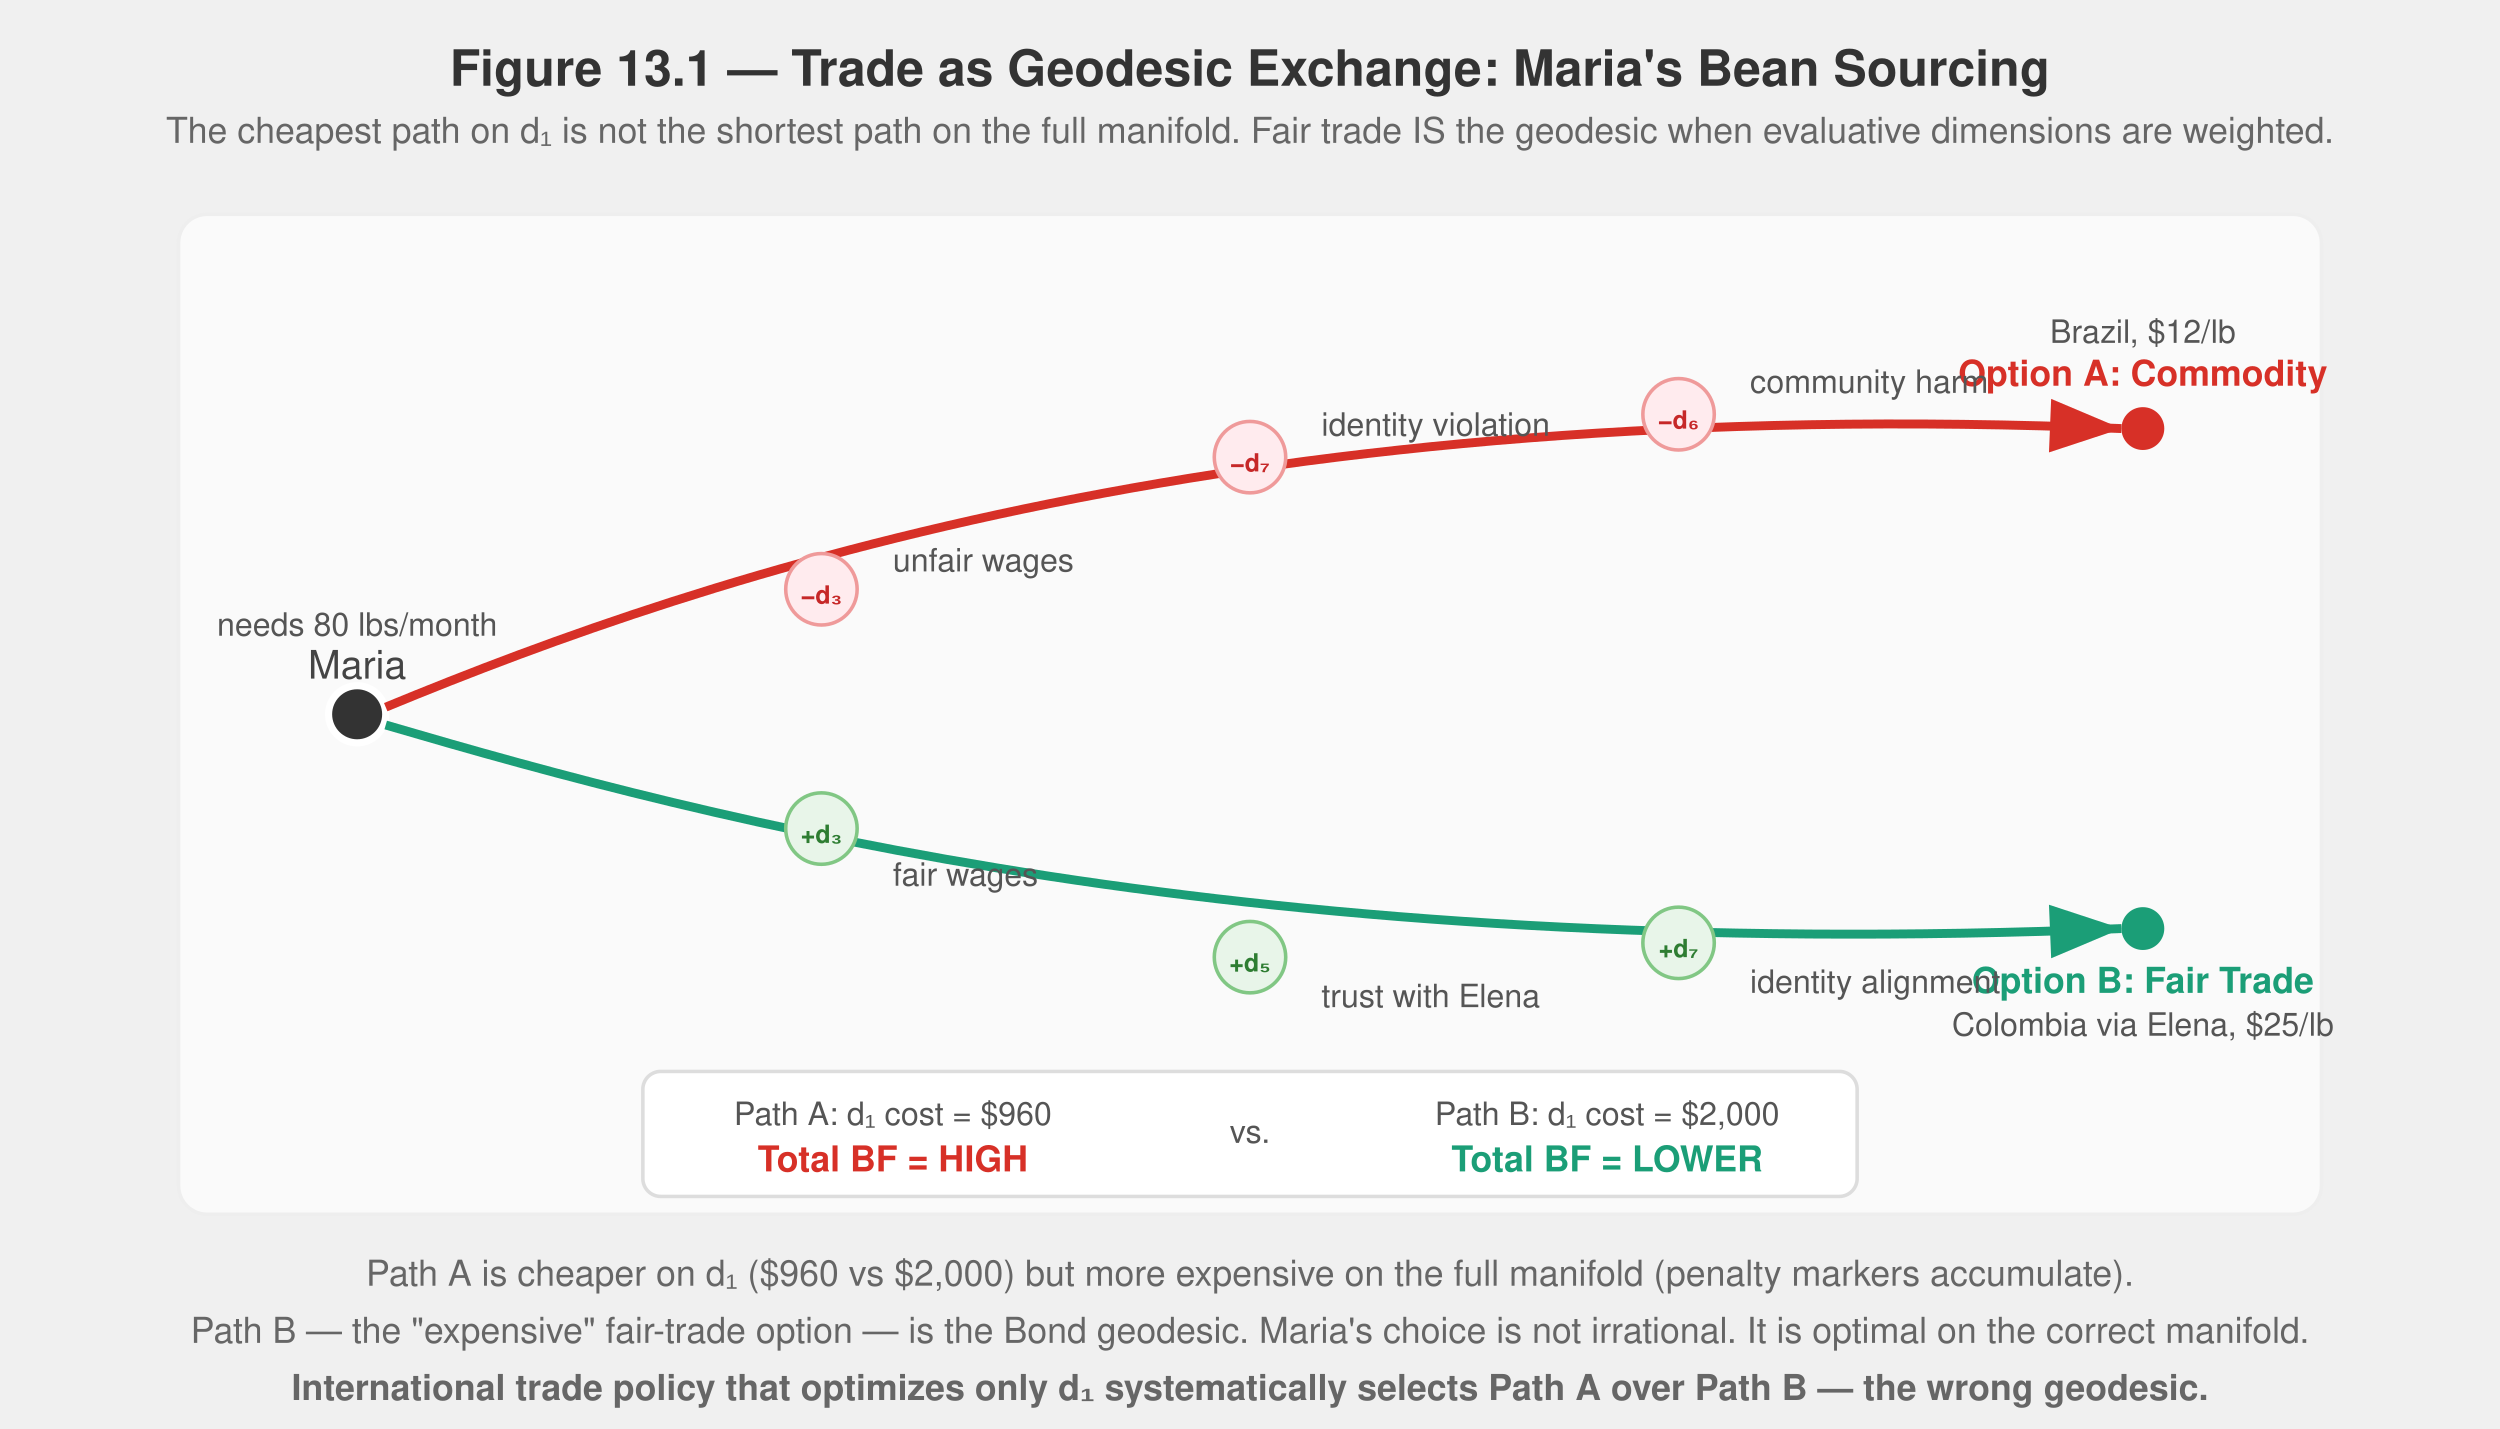
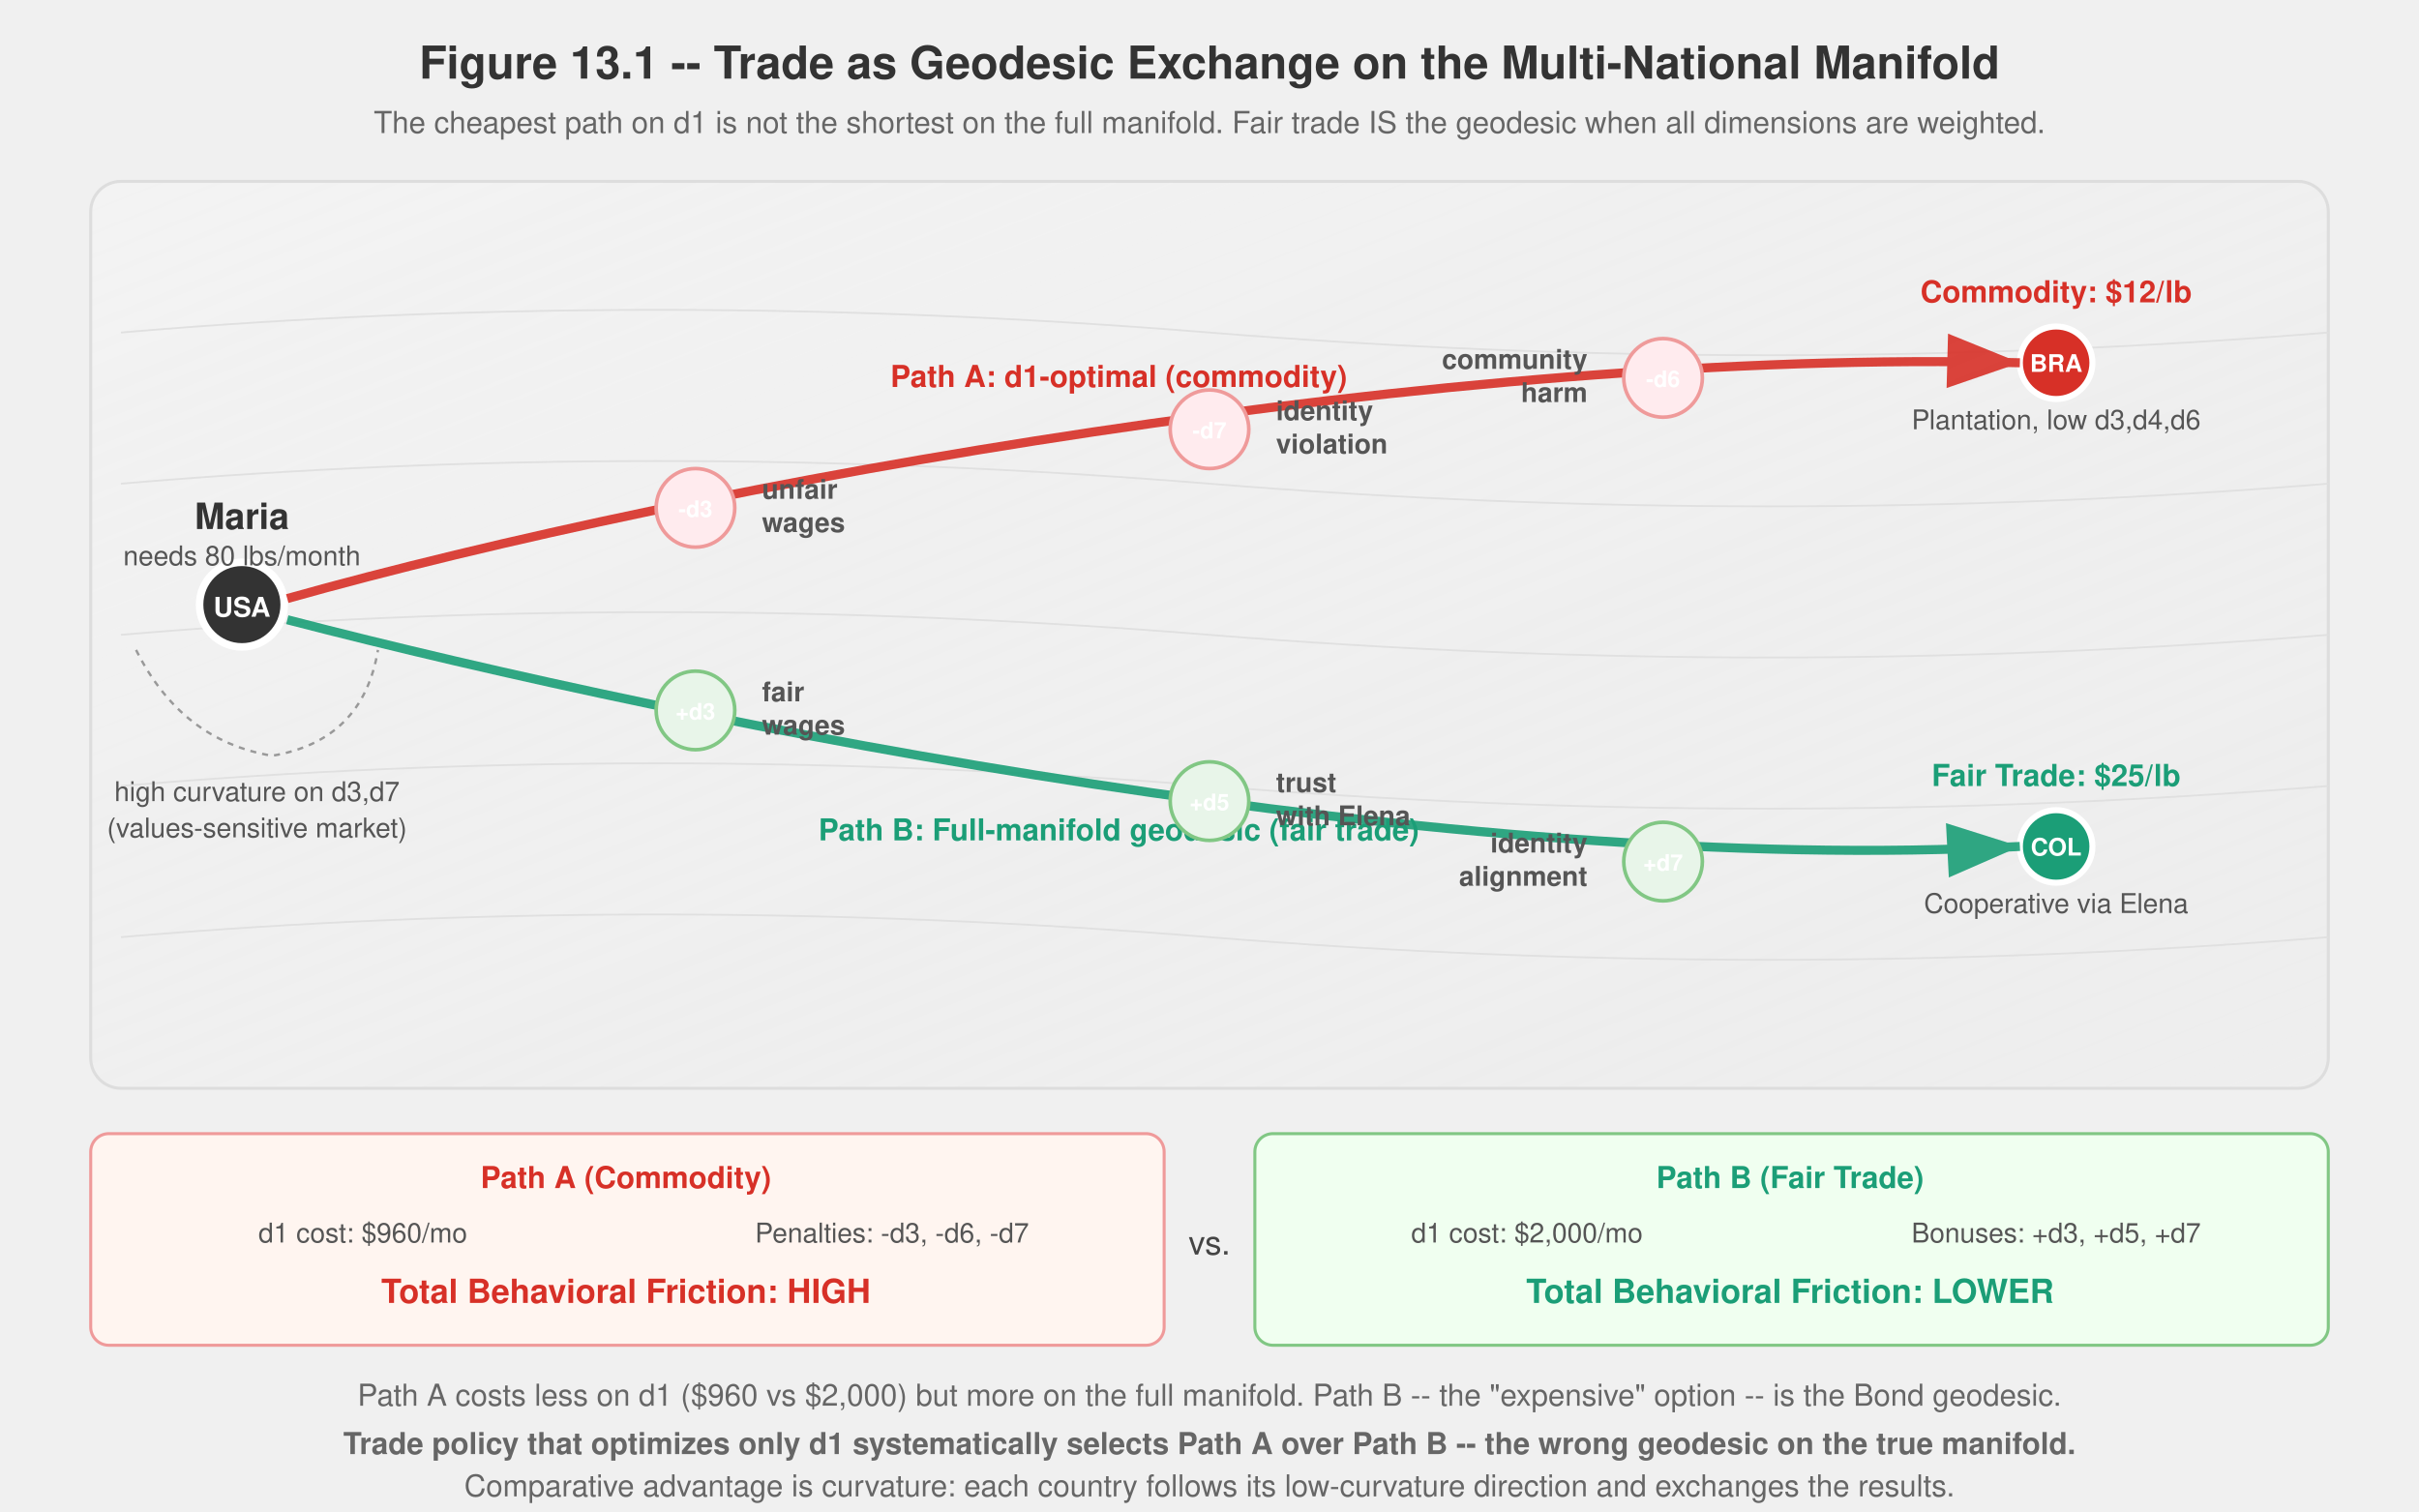
- <svg xmlns="http://www.w3.org/2000/svg" viewBox="0 0 700 400" font-family="'Helvetica Neue', Helvetica, Arial, sans-serif">
+ <svg xmlns="http://www.w3.org/2000/svg" viewBox="0 0 800 500" font-family="'Helvetica Neue', Helvetica, Arial, sans-serif">
  <defs>
    <style>
-       .title { font-size: 14px; font-weight: 600; fill: #333; }
+       .title { font-size: 15px; font-weight: 600; fill: #333; }
      .subtitle { font-size: 10px; fill: #666; }
      .label { font-size: 11px; fill: #444; font-weight: 500; }
      .small { font-size: 9px; fill: #555; }
      .path-label { font-size: 10px; font-weight: 600; }
-       .cost { font-size: 10px; font-weight: 700; }
+       .cost { font-size: 11px; font-weight: 700; }
+       .country { font-size: 12px; font-weight: 700; }
+       .dim-tag { font-size: 7.5px; font-weight: 700; fill: #fff; }
    </style>
    <marker id="arr-commodity" markerWidth="8" markerHeight="6" refX="8" refY="3" orient="auto">
      <polygon points="0 0, 8 3, 0 6" fill="#d73027" />
    </marker>
    <marker id="arr-fair" markerWidth="8" markerHeight="6" refX="8" refY="3" orient="auto">
      <polygon points="0 0, 8 3, 0 6" fill="#1b9e77" />
    </marker>
+     <linearGradient id="manifold-bg" x1="0%" y1="0%" x2="100%" y2="100%">
+       <stop offset="0%" style="stop-color:#f5f5f5;stop-opacity:0.6" />
+       <stop offset="100%" style="stop-color:#e8e8e8;stop-opacity:0.3" />
+     </linearGradient>
  </defs>
-   <text x="350" y="24" text-anchor="middle" class="title">Figure 13.1 — Trade as Geodesic Exchange: Maria's Bean Sourcing</text>
-   <text x="350" y="40" text-anchor="middle" class="subtitle">The cheapest path on d₁ is not the shortest path on the full manifold. Fair trade IS the geodesic when evaluative dimensions are weighted.</text>
-   <g transform="translate(50, 60)">
-     <rect x="0" y="0" width="600" height="280" fill="#fafafa" stroke="#eee" stroke-width="1" rx="8" />
-     <circle cx="50" cy="140" r="8" fill="#333" stroke="#fff" stroke-width="2" />
-     <text x="50" y="130" text-anchor="middle" class="label">Maria</text>
-     <text x="50" y="118" text-anchor="middle" class="small">needs 80 lbs/month</text>
-     <circle cx="550" cy="60" r="6" fill="#d73027" />
-     <text x="550" y="48" text-anchor="middle" class="path-label" fill="#d73027">Option A: Commodity</text>
-     <text x="550" y="36" text-anchor="middle" class="small" fill="#d73027">Brazil, $12/lb</text>
-     <circle cx="550" cy="200" r="6" fill="#1b9e77" />
-     <text x="550" y="218" text-anchor="middle" class="path-label" fill="#1b9e77">Option B: Fair Trade</text>
-     <text x="550" y="230" text-anchor="middle" class="small" fill="#1b9e77">Colombia via Elena, $25/lb</text>
-     <path d="M 58,138 C 150,100 300,50 544,60" fill="none" stroke="#d73027" stroke-width="2.5" marker-end="url(#arr-commodity)" />
-     <circle cx="180" cy="105" r="10" fill="#ffebee" stroke="#ef9a9a" stroke-width="1" />
-     <text x="180" y="109" text-anchor="middle" font-size="7" fill="#c62828" font-weight="700">−d₃</text>
-     <text x="200" y="100" class="small" fill="#c62828">unfair wages</text>
-     <circle cx="300" cy="68" r="10" fill="#ffebee" stroke="#ef9a9a" stroke-width="1" />
-     <text x="300" y="72" text-anchor="middle" font-size="7" fill="#c62828" font-weight="700">−d₇</text>
-     <text x="320" y="62" class="small" fill="#c62828">identity violation</text>
-     <circle cx="420" cy="56" r="10" fill="#ffebee" stroke="#ef9a9a" stroke-width="1" />
-     <text x="420" y="60" text-anchor="middle" font-size="7" fill="#c62828" font-weight="700">−d₆</text>
-     <text x="440" y="50" class="small" fill="#c62828">community harm</text>
-     <path d="M 58,143 C 150,170 300,210 544,200" fill="none" stroke="#1b9e77" stroke-width="2.5" marker-end="url(#arr-fair)" />
-     <circle cx="180" cy="172" r="10" fill="#e8f5e9" stroke="#81c784" stroke-width="1" />
-     <text x="180" y="176" text-anchor="middle" font-size="7" fill="#2e7d32" font-weight="700">+d₃</text>
-     <text x="200" y="188" class="small" fill="#2e7d32">fair wages</text>
-     <circle cx="300" cy="208" r="10" fill="#e8f5e9" stroke="#81c784" stroke-width="1" />
-     <text x="300" y="212" text-anchor="middle" font-size="7" fill="#2e7d32" font-weight="700">+d₅</text>
-     <text x="320" y="222" class="small" fill="#2e7d32">trust with Elena</text>
-     <circle cx="420" cy="204" r="10" fill="#e8f5e9" stroke="#81c784" stroke-width="1" />
-     <text x="420" y="208" text-anchor="middle" font-size="7" fill="#2e7d32" font-weight="700">+d₇</text>
-     <text x="440" y="218" class="small" fill="#2e7d32">identity alignment</text>
-     <rect x="130" y="240" width="340" height="35" fill="#fff" stroke="#ddd" stroke-width="1" rx="5" />
-     <text x="200" y="255" text-anchor="middle" class="small" fill="#d73027">Path A: d₁ cost = $960</text>
-     <text x="200" y="268" text-anchor="middle" class="cost" fill="#d73027">Total BF = HIGH</text>
-     <text x="300" y="260" text-anchor="middle" class="small" fill="#999">vs.</text>
-     <text x="400" y="255" text-anchor="middle" class="small" fill="#1b9e77">Path B: d₁ cost = $2,000</text>
-     <text x="400" y="268" text-anchor="middle" class="cost" fill="#1b9e77">Total BF = LOWER</text>
+   <text x="400" y="26" text-anchor="middle" class="title">Figure 13.1 -- Trade as Geodesic Exchange on the Multi-National Manifold</text>
+   <text x="400" y="44" text-anchor="middle" class="subtitle">The cheapest path on d1 is not the shortest on the full manifold. Fair trade IS the geodesic when all dimensions are weighted.</text>
+   <g transform="translate(30, 60)">
+     <rect x="0" y="0" width="740" height="300" fill="url(#manifold-bg)" stroke="#ddd" stroke-width="1" rx="10" />
+     <path d="M 10,50 Q 185,35 370,50 Q 555,65 740,50" fill="none" stroke="#e0e0e0" stroke-width="0.6" />
+     <path d="M 10,100 Q 185,85 370,100 Q 555,115 740,100" fill="none" stroke="#e0e0e0" stroke-width="0.6" />
+     <path d="M 10,150 Q 185,135 370,150 Q 555,165 740,150" fill="none" stroke="#e0e0e0" stroke-width="0.6" />
+     <path d="M 10,200 Q 185,185 370,200 Q 555,215 740,200" fill="none" stroke="#e0e0e0" stroke-width="0.6" />
+     <path d="M 10,250 Q 185,235 370,250 Q 555,265 740,250" fill="none" stroke="#e0e0e0" stroke-width="0.6" />
+     <g transform="translate(50, 140)">
+       <circle cx="0" cy="0" r="14" fill="#333" stroke="#fff" stroke-width="2.5" />
+       <text x="0" y="4" text-anchor="middle" font-size="9" fill="#fff" font-weight="700">USA</text>
+       <text x="0" y="-25" text-anchor="middle" class="country" fill="#333">Maria</text>
+       <text x="0" y="-13" text-anchor="middle" class="small" fill="#666">needs 80 lbs/month</text>
+       <path d="M -35,15 Q -20,45 10,50 Q 40,45 45,15" fill="none" stroke="#999" stroke-width="0.8" stroke-dasharray="2,2" />
+       <text x="5" y="65" text-anchor="middle" class="small" fill="#999">high curvature on d3,d7</text>
+       <text x="5" y="77" text-anchor="middle" class="small" fill="#999">(values-sensitive market)</text>
+     </g>
+     <g transform="translate(650, 60)">
+       <circle cx="0" cy="0" r="12" fill="#d73027" stroke="#fff" stroke-width="2" />
+       <text x="0" y="3" text-anchor="middle" font-size="8" fill="#fff" font-weight="700">BRA</text>
+       <text x="0" y="-20" text-anchor="middle" class="path-label" fill="#d73027">Commodity: $12/lb</text>
+       <text x="0" y="22" text-anchor="middle" class="small" fill="#d73027">Plantation, low d3,d4,d6</text>
+     </g>
+     <g transform="translate(650, 220)">
+       <circle cx="0" cy="0" r="12" fill="#1b9e77" stroke="#fff" stroke-width="2" />
+       <text x="0" y="3" text-anchor="middle" font-size="8" fill="#fff" font-weight="700">COL</text>
+       <text x="0" y="-20" text-anchor="middle" class="path-label" fill="#1b9e77">Fair Trade: $25/lb</text>
+       <text x="0" y="22" text-anchor="middle" class="small" fill="#1b9e77">Cooperative via Elena</text>
+     </g>
+     <path d="M 65,138 C 200,100 450,55 638,60" fill="none" stroke="#d73027" stroke-width="3" marker-end="url(#arr-commodity)" opacity="0.9" />
+     <text x="340" y="68" text-anchor="middle" class="path-label" fill="#d73027">Path A: d1-optimal (commodity)</text>
+     <g transform="translate(200, 108)">
+       <circle cx="0" cy="0" r="13" fill="#ffebee" stroke="#ef9a9a" stroke-width="1.2" />
+       <text x="0" y="3" text-anchor="middle" class="dim-tag" fill="#c62828">-d3</text>
+       <text x="22" y="-3" class="small" fill="#c62828" font-weight="600">unfair</text>
+       <text x="22" y="8" class="small" fill="#c62828" font-weight="600">wages</text>
+     </g>
+     <g transform="translate(370, 82)">
+       <circle cx="0" cy="0" r="13" fill="#ffebee" stroke="#ef9a9a" stroke-width="1.2" />
+       <text x="0" y="3" text-anchor="middle" class="dim-tag" fill="#c62828">-d7</text>
+       <text x="22" y="-3" class="small" fill="#c62828" font-weight="600">identity</text>
+       <text x="22" y="8" class="small" fill="#c62828" font-weight="600">violation</text>
+     </g>
+     <g transform="translate(520, 65)">
+       <circle cx="0" cy="0" r="13" fill="#ffebee" stroke="#ef9a9a" stroke-width="1.2" />
+       <text x="0" y="3" text-anchor="middle" class="dim-tag" fill="#c62828">-d6</text>
+       <text x="-25" y="-3" text-anchor="end" class="small" fill="#c62828" font-weight="600">community</text>
+       <text x="-25" y="8" text-anchor="end" class="small" fill="#c62828" font-weight="600">harm</text>
+     </g>
+     <path d="M 65,145 C 200,180 450,230 638,220" fill="none" stroke="#1b9e77" stroke-width="3" marker-end="url(#arr-fair)" opacity="0.9" />
+     <text x="340" y="218" text-anchor="middle" class="path-label" fill="#1b9e77">Path B: Full-manifold geodesic (fair trade)</text>
+     <g transform="translate(200, 175)">
+       <circle cx="0" cy="0" r="13" fill="#e8f5e9" stroke="#81c784" stroke-width="1.2" />
+       <text x="0" y="3" text-anchor="middle" class="dim-tag" fill="#2e7d32">+d3</text>
+       <text x="22" y="-3" class="small" fill="#2e7d32" font-weight="600">fair</text>
+       <text x="22" y="8" class="small" fill="#2e7d32" font-weight="600">wages</text>
+     </g>
+     <g transform="translate(370, 205)">
+       <circle cx="0" cy="0" r="13" fill="#e8f5e9" stroke="#81c784" stroke-width="1.2" />
+       <text x="0" y="3" text-anchor="middle" class="dim-tag" fill="#2e7d32">+d5</text>
+       <text x="22" y="-3" class="small" fill="#2e7d32" font-weight="600">trust</text>
+       <text x="22" y="8" class="small" fill="#2e7d32" font-weight="600">with Elena</text>
+     </g>
+     <g transform="translate(520, 225)">
+       <circle cx="0" cy="0" r="13" fill="#e8f5e9" stroke="#81c784" stroke-width="1.2" />
+       <text x="0" y="3" text-anchor="middle" class="dim-tag" fill="#2e7d32">+d7</text>
+       <text x="-25" y="-3" text-anchor="end" class="small" fill="#2e7d32" font-weight="600">identity</text>
+       <text x="-25" y="8" text-anchor="end" class="small" fill="#2e7d32" font-weight="600">alignment</text>
+     </g>
  </g>
-   <text x="350" y="360" text-anchor="middle" class="subtitle">Path A is cheaper on d₁ ($960 vs $2,000) but more expensive on the full manifold (penalty markers accumulate).</text>
-   <text x="350" y="376" text-anchor="middle" class="subtitle">Path B — the "expensive" fair-trade option — is the Bond geodesic. Maria's choice is not irrational. It is optimal on the correct manifold.</text>
-   <text x="350" y="392" text-anchor="middle" class="subtitle" font-weight="600">International trade policy that optimizes only d₁ systematically selects Path A over Path B — the wrong geodesic.</text>
+   <g transform="translate(30, 375)">
+     <rect x="0" y="0" width="355" height="70" fill="#fff5f0" stroke="#ef9a9a" stroke-width="1" rx="6" />
+     <text x="177" y="18" text-anchor="middle" class="path-label" fill="#d73027">Path A (Commodity)</text>
+     <text x="90" y="36" text-anchor="middle" class="small" fill="#666">d1 cost: $960/mo</text>
+     <text x="265" y="36" text-anchor="middle" class="small" fill="#c62828">Penalties: -d3, -d6, -d7</text>
+     <text x="177" y="56" text-anchor="middle" class="cost" fill="#d73027">Total Behavioral Friction: HIGH</text>
+     <text x="370" y="40" text-anchor="middle" class="label" fill="#999">vs.</text>
+     <rect x="385" y="0" width="355" height="70" fill="#f0fff0" stroke="#81c784" stroke-width="1" rx="6" />
+     <text x="562" y="18" text-anchor="middle" class="path-label" fill="#1b9e77">Path B (Fair Trade)</text>
+     <text x="475" y="36" text-anchor="middle" class="small" fill="#666">d1 cost: $2,000/mo</text>
+     <text x="650" y="36" text-anchor="middle" class="small" fill="#2e7d32">Bonuses: +d3, +d5, +d7</text>
+     <text x="562" y="56" text-anchor="middle" class="cost" fill="#1b9e77">Total Behavioral Friction: LOWER</text>
+   </g>
+   <text x="400" y="465" text-anchor="middle" class="subtitle">Path A costs less on d1 ($960 vs $2,000) but more on the full manifold. Path B -- the "expensive" option -- is the Bond geodesic.</text>
+   <text x="400" y="481" text-anchor="middle" class="subtitle" font-weight="600">Trade policy that optimizes only d1 systematically selects Path A over Path B -- the wrong geodesic on the true manifold.</text>
+   <text x="400" y="495" text-anchor="middle" class="subtitle">Comparative advantage is curvature: each country follows its low-curvature direction and exchanges the results.</text>
</svg>
